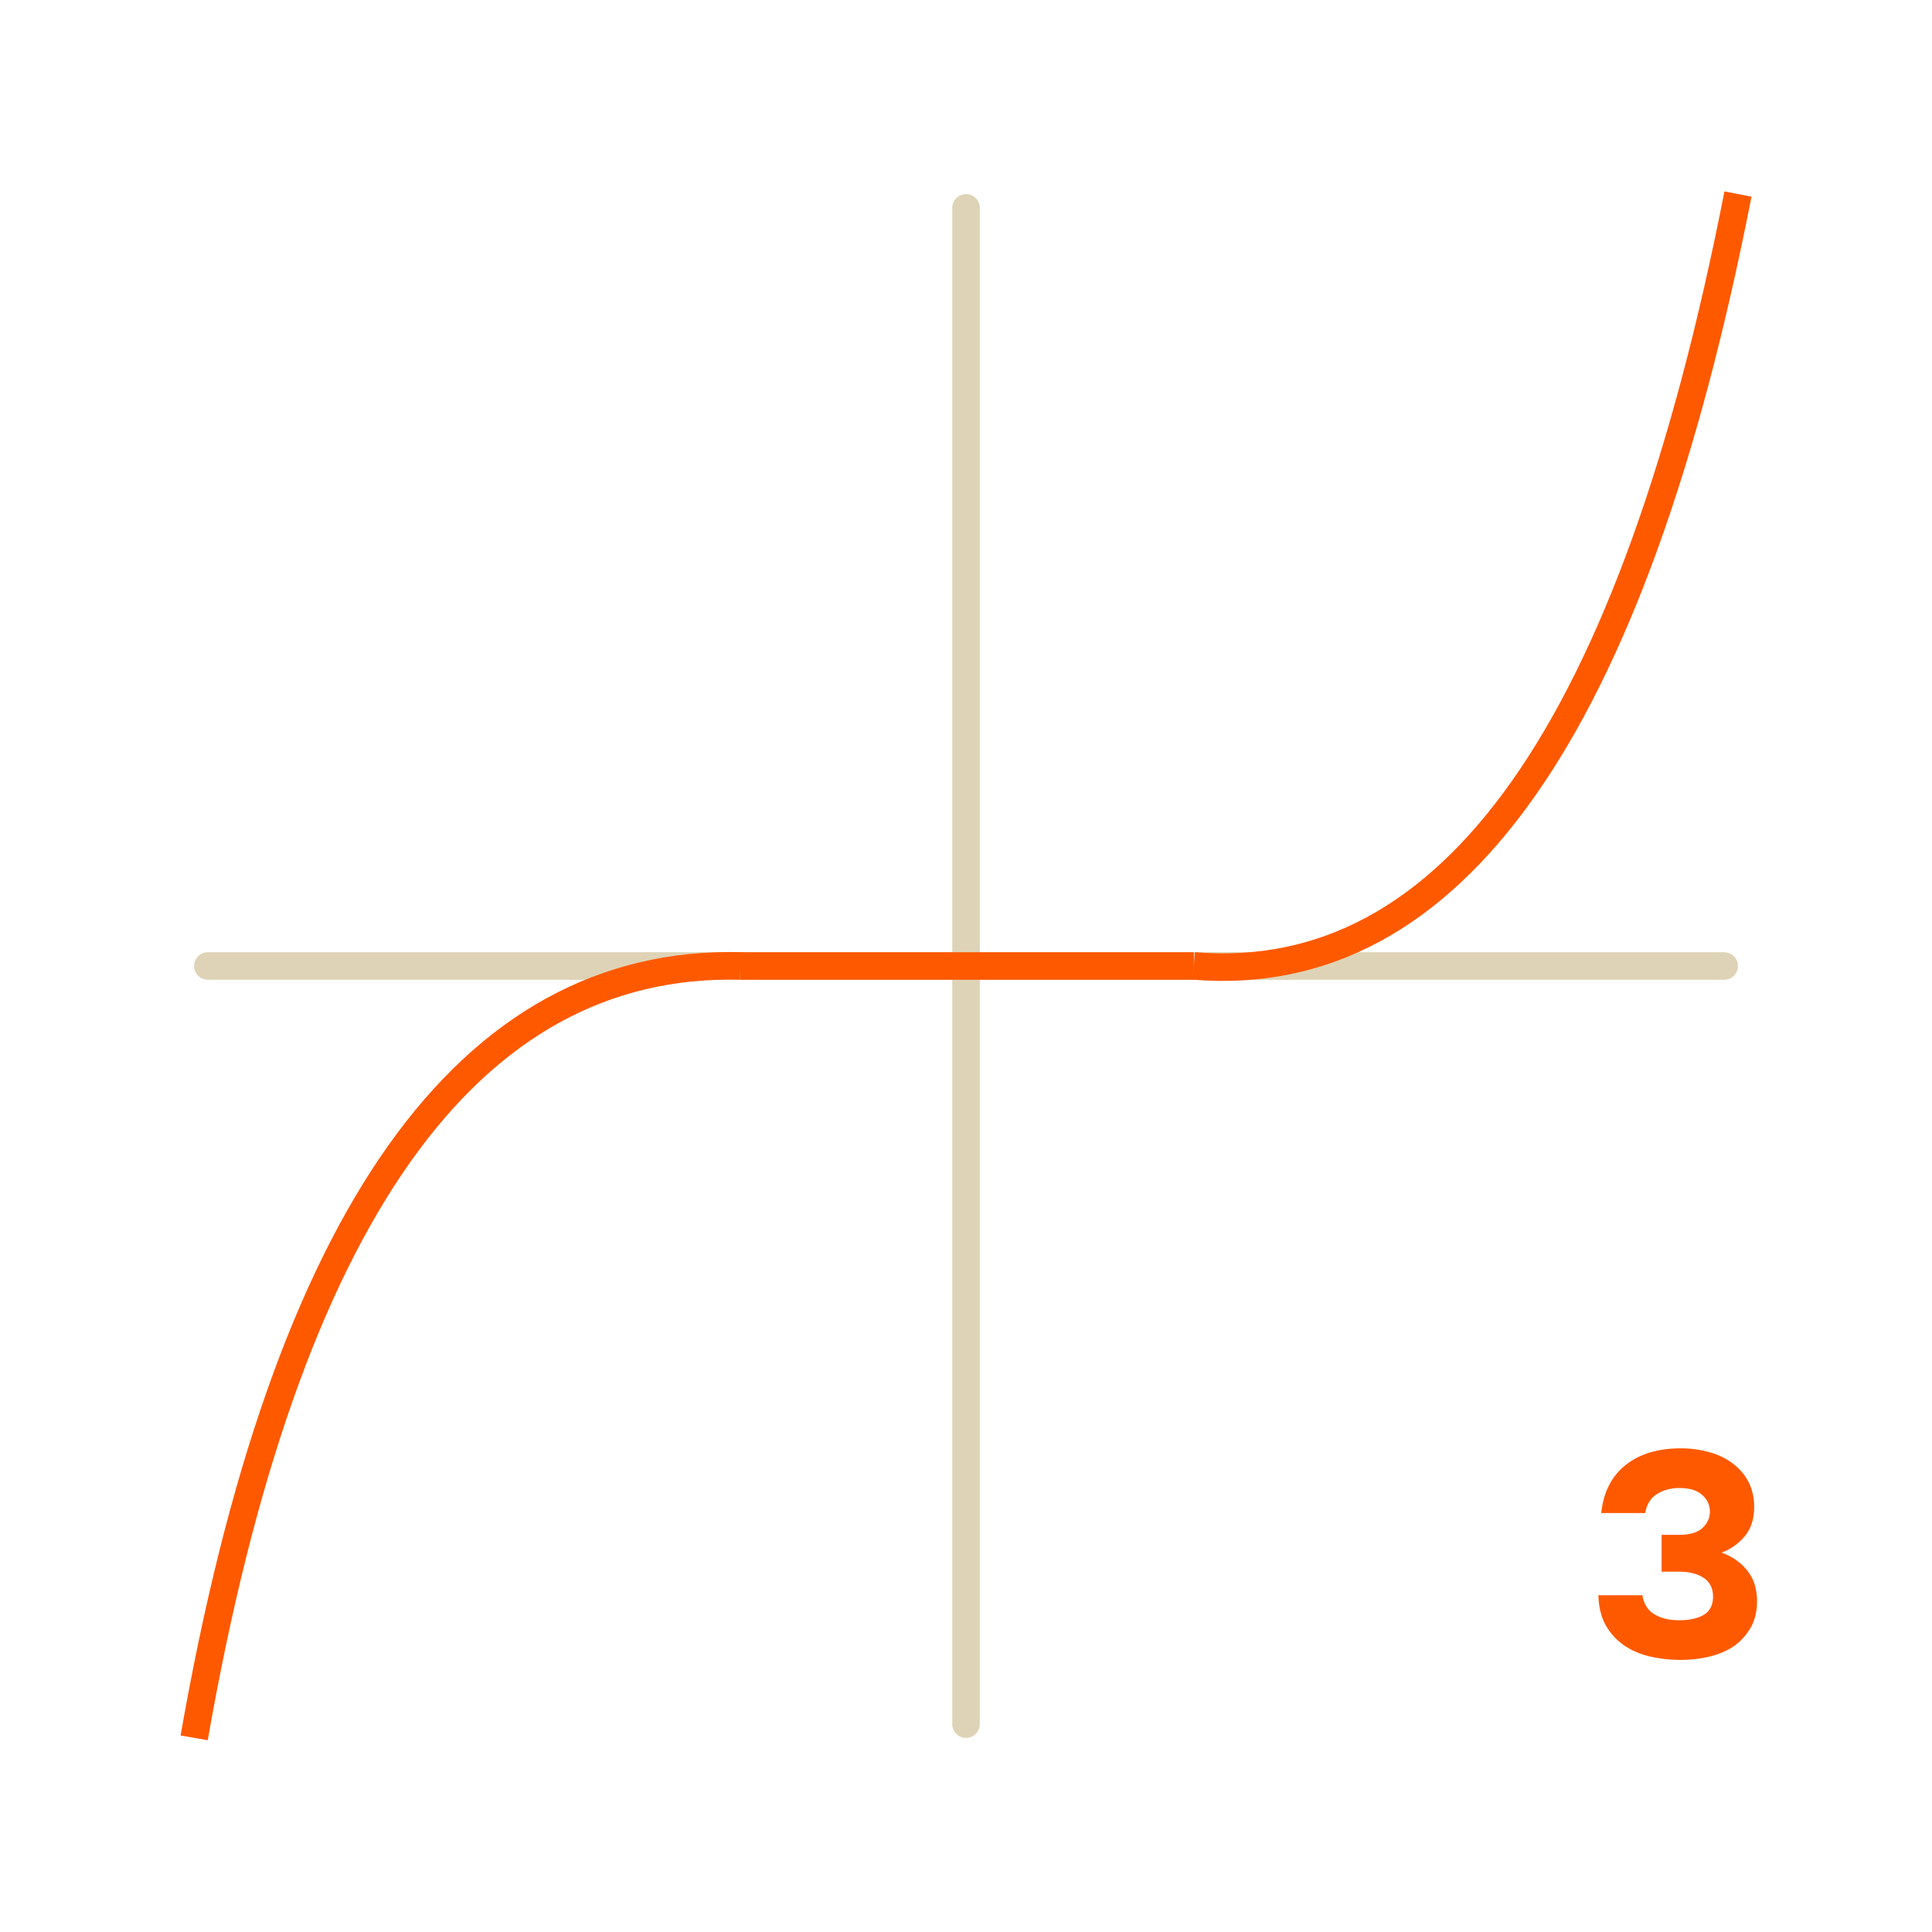
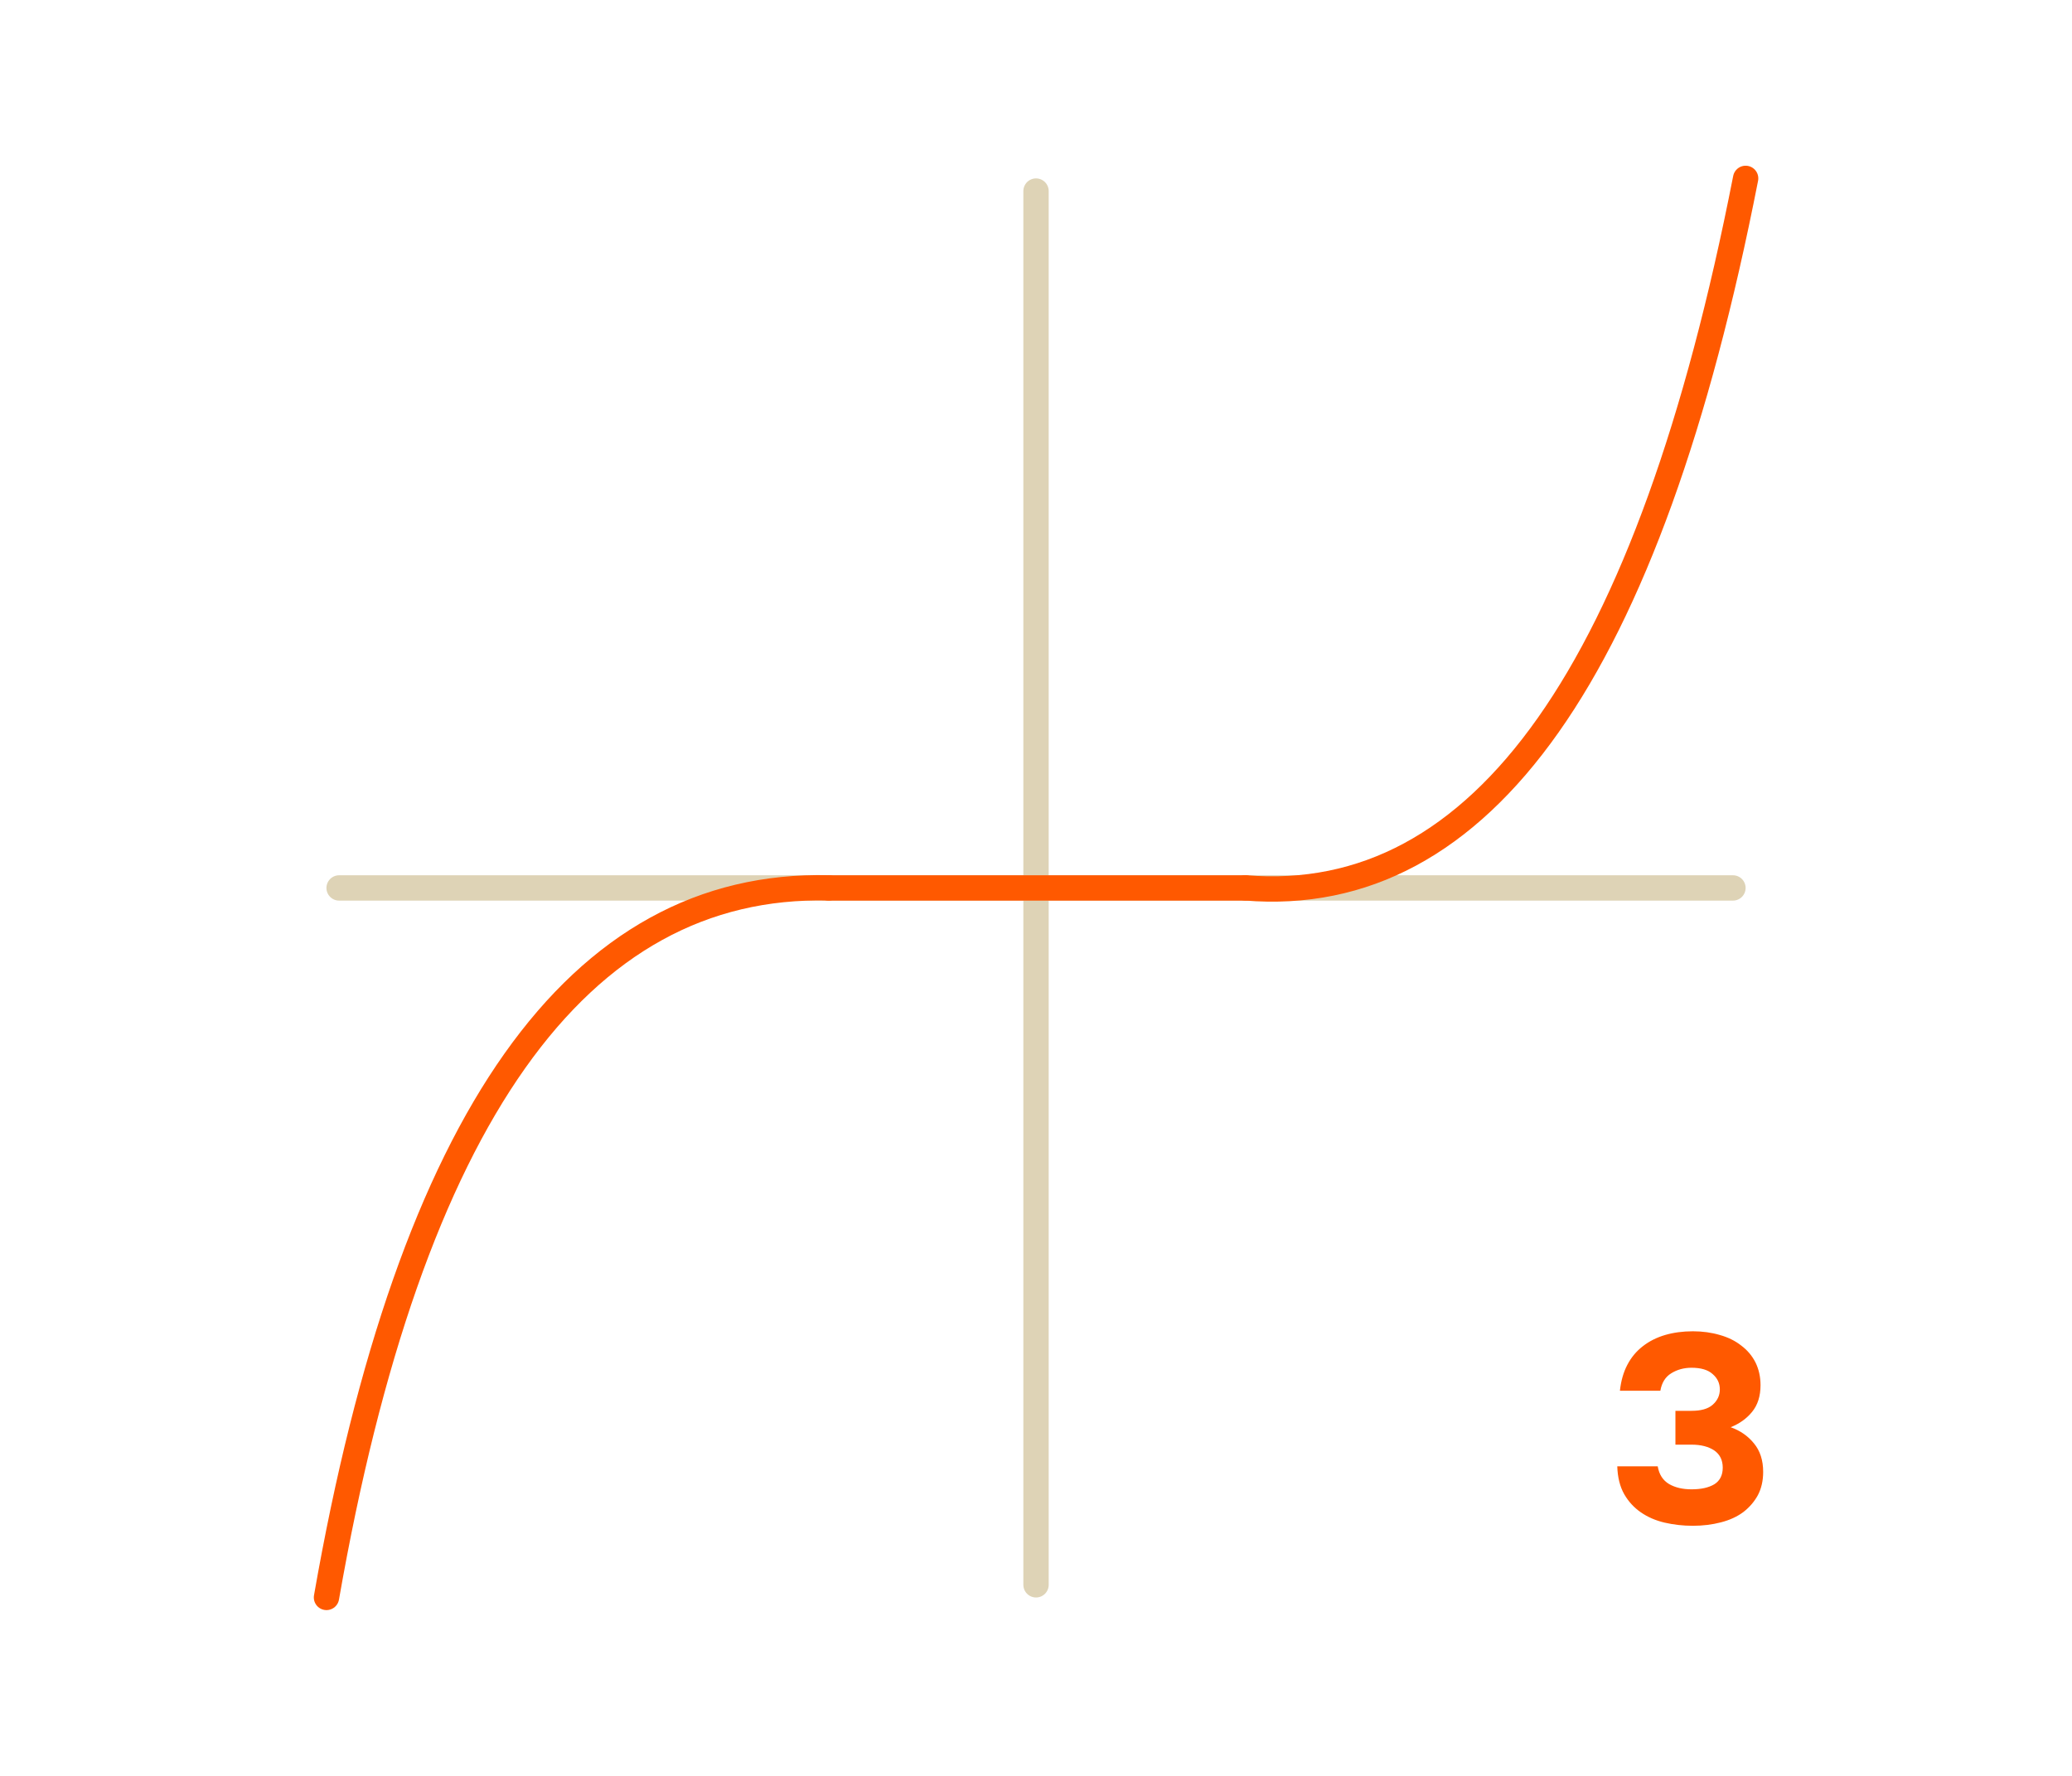
- <svg xmlns="http://www.w3.org/2000/svg" width="140" zoomAndPan="magnify" viewBox="0 0 104.88 105" height="140" preserveAspectRatio="xMidYMid meet" version="1.0">
+ <svg xmlns="http://www.w3.org/2000/svg" width="140" zoomAndPan="magnify" viewBox="0 0 104.88 105" height="120" preserveAspectRatio="xMidYMid meet" version="1.0">
  <defs>
    <g />
  </defs>
  <path stroke-linecap="round" transform="matrix(0.749143, 0, 0, 0.749143, 10.488, 51.75085)" fill="none" stroke-linejoin="miter" d="M 1.002 1 L 111.002 1 " stroke="#ded3b6" stroke-width="2" stroke-opacity="1" stroke-miterlimit="4" />
  <path stroke-linecap="round" transform="matrix(0, 0.749143, -0.749143, 0, 53.18914, 10.548)" fill="none" stroke-linejoin="miter" d="M 1 0.998 L 111 0.998 " stroke="#ded3b6" stroke-width="2" stroke-opacity="1" stroke-miterlimit="4" />
  <g fill="#ff5900" fill-opacity="1">
    <g transform="translate(86.40016, 90.05703)">
      <g>
        <path d="M 4.875 0.156 C 4.301 0.156 3.742 0.094 3.203 -0.031 C 2.672 -0.156 2.203 -0.359 1.797 -0.641 C 1.391 -0.922 1.062 -1.281 0.812 -1.719 C 0.562 -2.164 0.426 -2.711 0.406 -3.359 L 2.797 -3.359 C 2.879 -2.879 3.102 -2.531 3.469 -2.312 C 3.832 -2.102 4.273 -2 4.797 -2 C 5.359 -2 5.805 -2.098 6.141 -2.297 C 6.473 -2.504 6.641 -2.832 6.641 -3.281 C 6.641 -3.727 6.473 -4.066 6.141 -4.297 C 5.805 -4.523 5.359 -4.641 4.797 -4.641 L 3.844 -4.641 L 3.844 -6.641 L 4.797 -6.641 C 5.359 -6.641 5.773 -6.758 6.047 -7 C 6.328 -7.25 6.469 -7.551 6.469 -7.906 C 6.469 -8.27 6.328 -8.57 6.047 -8.812 C 5.773 -9.062 5.359 -9.188 4.797 -9.188 C 4.348 -9.188 3.945 -9.078 3.594 -8.859 C 3.25 -8.648 3.035 -8.305 2.953 -7.828 L 0.562 -7.828 C 0.625 -8.41 0.77 -8.922 1 -9.359 C 1.227 -9.797 1.531 -10.16 1.906 -10.453 C 2.289 -10.754 2.734 -10.977 3.234 -11.125 C 3.734 -11.27 4.281 -11.344 4.875 -11.344 C 5.445 -11.344 5.977 -11.27 6.469 -11.125 C 6.957 -10.988 7.379 -10.781 7.734 -10.5 C 8.098 -10.227 8.379 -9.895 8.578 -9.5 C 8.773 -9.102 8.875 -8.656 8.875 -8.156 C 8.875 -7.508 8.707 -6.984 8.375 -6.578 C 8.051 -6.18 7.629 -5.879 7.109 -5.672 C 7.672 -5.473 8.129 -5.156 8.484 -4.719 C 8.848 -4.281 9.031 -3.719 9.031 -3.031 C 9.031 -2.508 8.926 -2.051 8.719 -1.656 C 8.508 -1.27 8.223 -0.938 7.859 -0.656 C 7.492 -0.383 7.051 -0.18 6.531 -0.047 C 6.02 0.086 5.469 0.156 4.875 0.156 Z M 4.875 0.156 " />
      </g>
    </g>
  </g>
-   <path stroke-linecap="butt" transform="matrix(0.749143, 0, 0, 0.749143, 40.17603, 51.75085)" fill="none" stroke-linejoin="miter" d="M -0 1 L 32.897 1 " stroke="#ff5900" stroke-width="2" stroke-opacity="1" stroke-miterlimit="4" />
-   <path stroke-linecap="butt" transform="matrix(0.431617, -0.612309, 0.612309, 0.431617, 63.89138, 52.63124)" fill="none" stroke-linejoin="miter" d="M 0.862 0.91 C 10.381 17.083 33.221 17.085 69.375 0.914 " stroke="#ff5900" stroke-width="2" stroke-opacity="1" stroke-miterlimit="4" />
-   <path stroke-linecap="butt" transform="matrix(0.432746, -0.611511, 0.611511, 0.432746, 2.155084, 88.94187)" fill="none" stroke-linejoin="miter" d="M 0.428 13.331 C 35.105 -3.11 57.976 -3.107 69.032 13.329 " stroke="#ff5900" stroke-width="2" stroke-opacity="1" stroke-miterlimit="4" />
+   <path stroke-linecap="round" transform="matrix(0.749143, 0, 0, 0.749143, 40.17603, 51.75085)" fill="none" stroke-linejoin="miter" d="M -0 1 L 32.897 1 " stroke="#ff5900" stroke-width="2" stroke-opacity="1" stroke-miterlimit="4" />
+   <path stroke-linecap="round" transform="matrix(0.431617, -0.612309, 0.612309, 0.431617, 63.89138, 52.63124)" fill="none" stroke-linejoin="miter" d="M 0.862 0.91 C 10.381 17.083 33.221 17.085 69.375 0.914 " stroke="#ff5900" stroke-width="2" stroke-opacity="1" stroke-miterlimit="4" />
+   <path stroke-linecap="round" transform="matrix(0.432746, -0.611511, 0.611511, 0.432746, 2.155084, 88.94187)" fill="none" stroke-linejoin="miter" d="M 0.428 13.331 C 35.105 -3.11 57.976 -3.107 69.032 13.329 " stroke="#ff5900" stroke-width="2" stroke-opacity="1" stroke-miterlimit="4" />
</svg>
